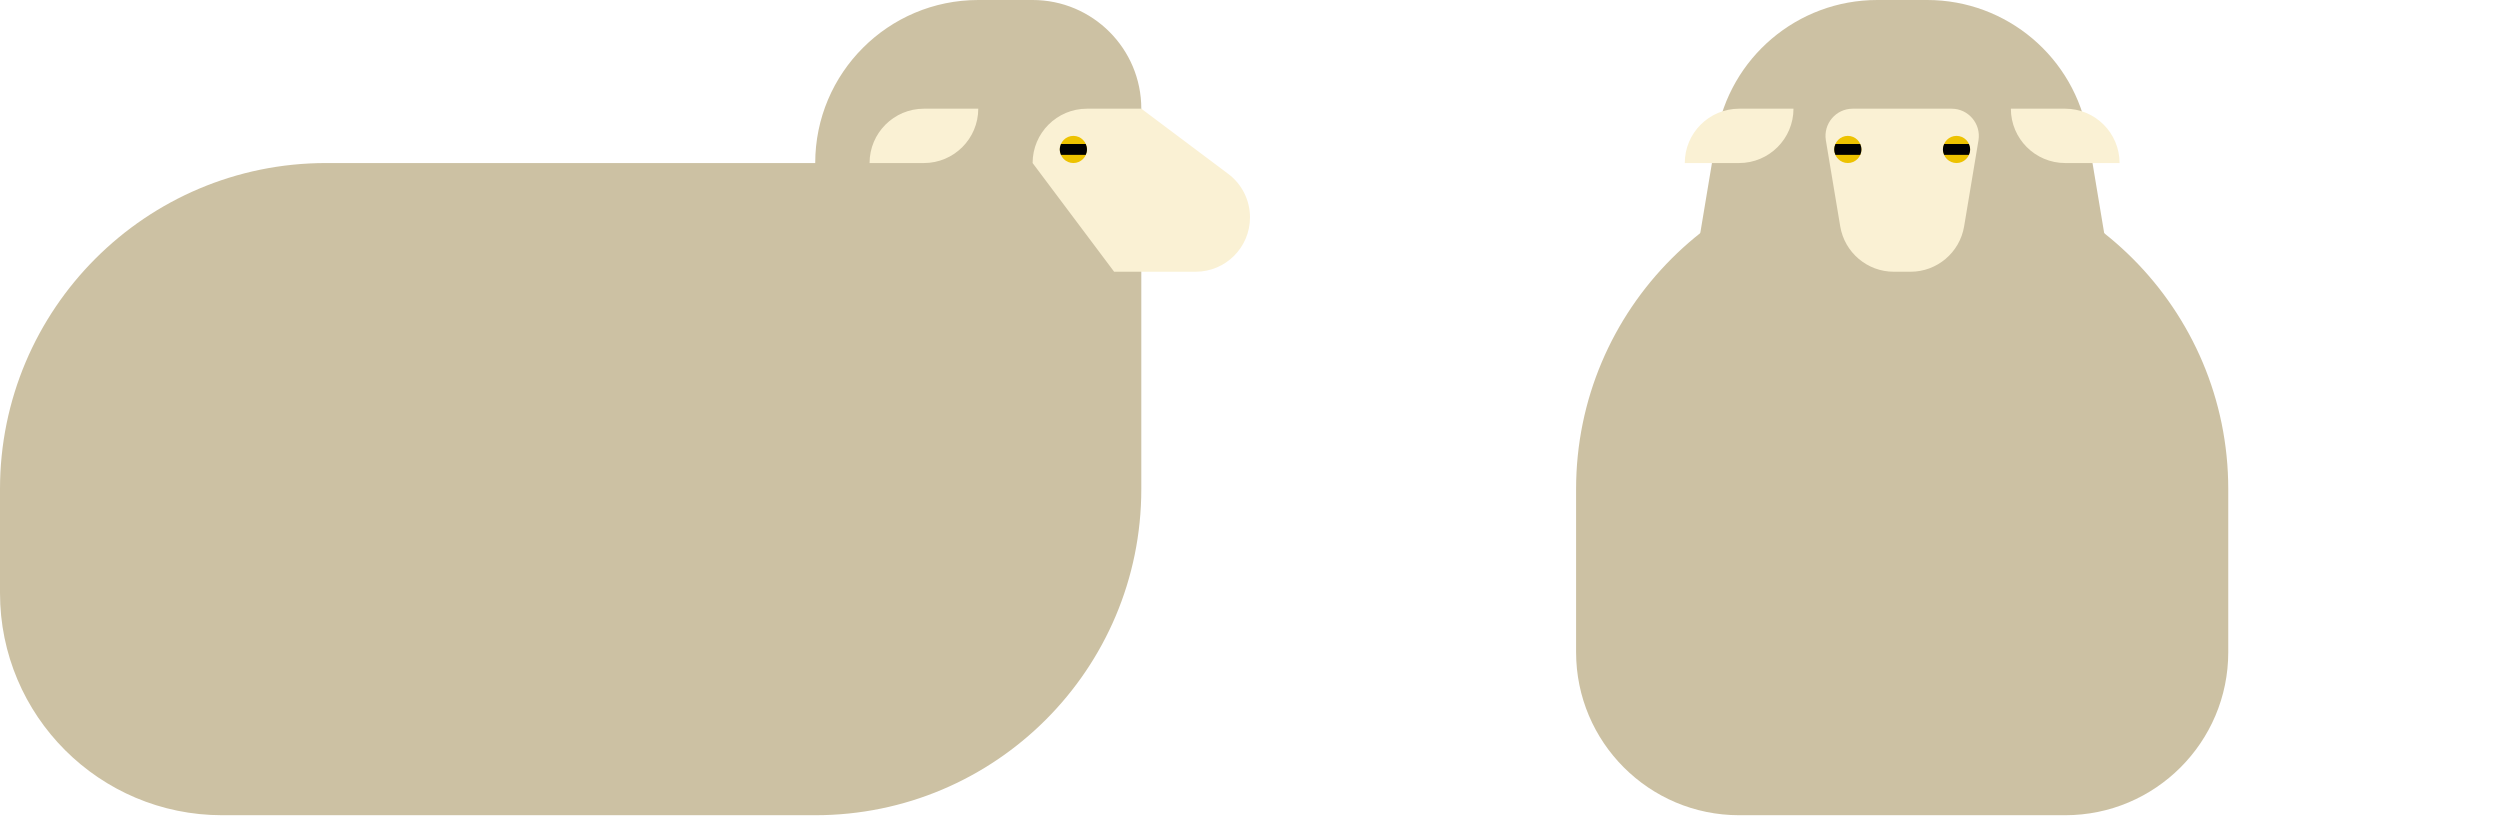
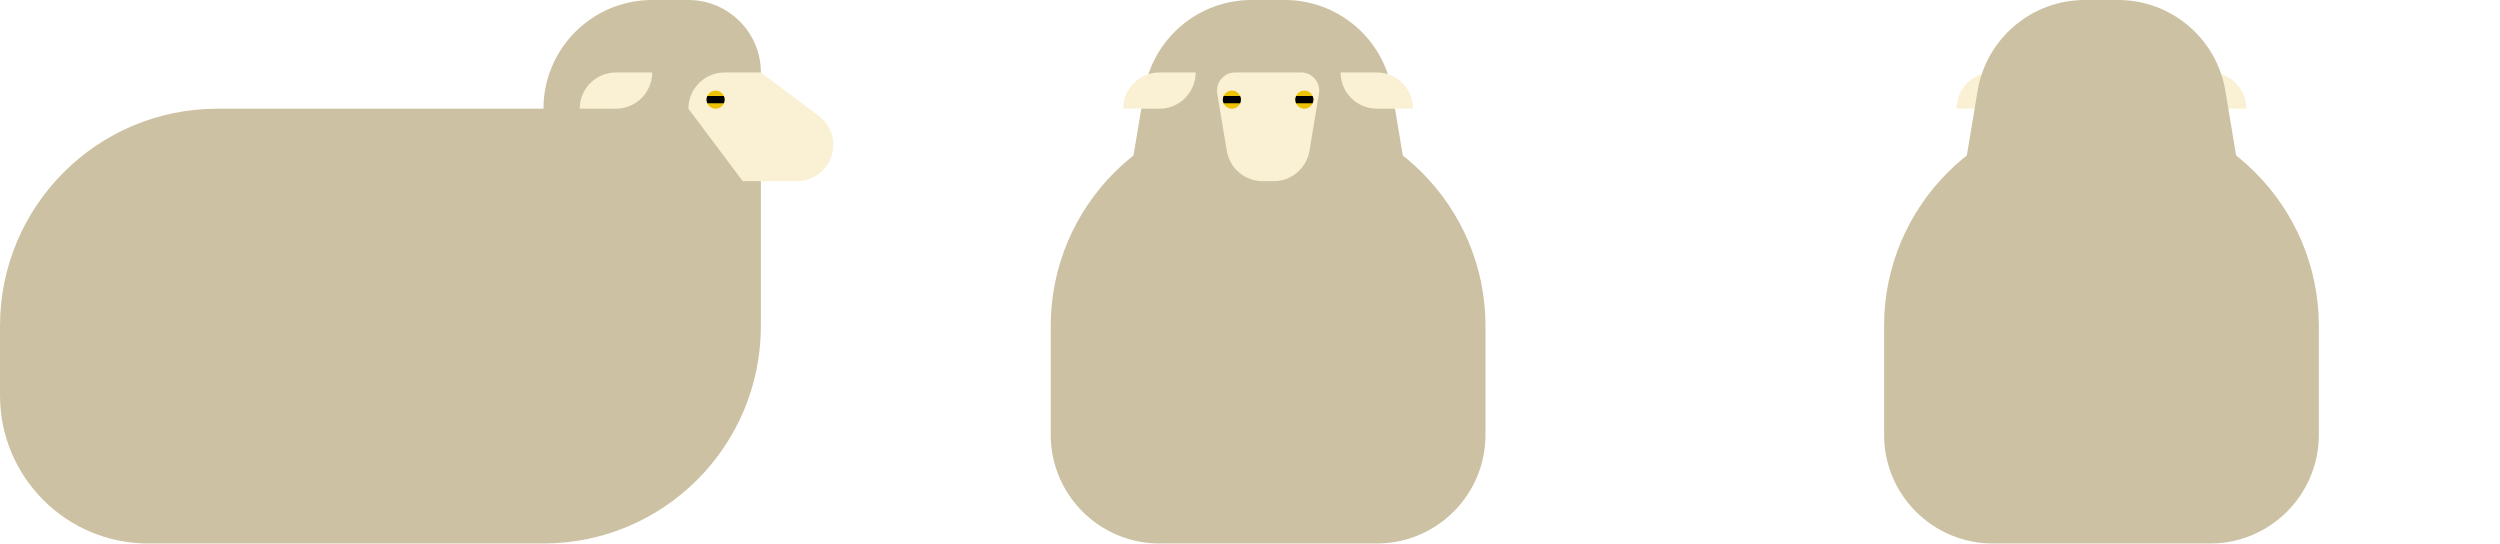
- <svg xmlns="http://www.w3.org/2000/svg" id="_레이어_2" data-name="레이어 2" viewBox="0 0 230 75">
+ <svg xmlns="http://www.w3.org/2000/svg" id="_레이어_2" data-name="레이어 2" viewBox="0 0 345 75">
  <defs>
    <style>
      .cls-1 {
        fill: #faf1d4;
      }

      .cls-2 {
        fill: #edc200;
      }

      .cls-3 {
        fill: none;
      }

      .cls-4 {
        fill: #ccc1a3;
      }
    </style>
  </defs>
  <g id="_레이어_1-2" data-name="레이어 1">
    <g>
      <path class="cls-4" d="M0,54.56v-9.56C0,28.43,13.43,15,30,15h45c0-8.28,6.72-15,15-15h5c5.52,0,10,4.48,10,10v35c0,16.57-13.43,30-30,30H20.44c-11.29,0-20.44-9.15-20.44-20.44Z" />
      <path class="cls-1" d="M105,10l8,6c1.26.94,2,2.43,2,4h0c0,2.76-2.24,5-5,5h-7.5s-7.5-10-7.5-10h0c0-2.76,2.24-5,5-5h5Z" />
      <circle class="cls-2" cx="98.75" cy="13.75" r="1.25" />
      <path d="M100,13.75c0,.18-.04.34-.11.5h-2.28c-.07-.16-.11-.32-.11-.5s.04-.34.11-.5h2.28c.07.16.11.32.11.5Z" />
      <path class="cls-1" d="M85,10h5c0,2.76-2.24,5-5,5h-5c0-2.76,2.24-5,5-5Z" />
      <rect class="cls-3" width="115" height="75" />
    </g>
    <g>
      <path class="cls-4" d="M195,30h-40l2.91-17.47c1.21-7.23,7.46-12.53,14.8-12.53h4.59c7.33,0,13.59,5.3,14.8,12.53l2.91,17.47Z" />
      <path class="cls-4" d="M175,15h0c16.56,0,30,13.44,30,30v15c0,8.28-6.72,15-15,15h-30c-8.28,0-15-6.72-15-15v-15c0-16.56,13.44-30,30-30Z" />
      <path class="cls-1" d="M175.76,25h-1.53c-2.44,0-4.53-1.77-4.93-4.18l-1.32-7.91c-.25-1.52.92-2.91,2.47-2.91h9.1c1.54,0,2.72,1.39,2.47,2.91l-1.32,7.91c-.4,2.41-2.49,4.18-4.93,4.18Z" />
      <circle class="cls-2" cx="170" cy="13.75" r="1.25" />
      <path d="M171.25,13.75c0,.18-.04.34-.11.5h-2.28c-.07-.16-.11-.32-.11-.5s.04-.34.11-.5h2.28c.07.16.11.32.11.5Z" />
      <circle class="cls-2" cx="180" cy="13.75" r="1.25" />
      <path d="M181.25,13.75c0,.18-.04.34-.11.5h-2.28c-.07-.16-.11-.32-.11-.5s.04-.34.11-.5h2.28c.07.16.11.32.11.5Z" />
      <path class="cls-1" d="M160,10h5c0,2.76-2.24,5-5,5h-5c0-2.76,2.24-5,5-5Z" />
      <path class="cls-1" d="M185,10h5c2.76,0,5,2.24,5,5h-5c-2.76,0-5-2.24-5-5h0Z" transform="translate(380 25) rotate(180)" />
      <rect class="cls-3" x="115" width="115" height="75" />
    </g>
+     <g>
+       <path class="cls-1" d="M275,10h5c0,2.76-2.24,5-5,5h-5c0-2.76,2.24-5,5-5Z" />
+       <path class="cls-1" d="M300,10h5c2.76,0,5,2.24,5,5h-5c-2.76,0-5-2.24-5-5h0Z" transform="translate(610 25) rotate(180)" />
+       <path class="cls-4" d="M310,30h-40l2.91-17.47c1.21-7.23,7.46-12.53,14.8-12.53h4.59c7.33,0,13.59,5.3,14.8,12.53l2.91,17.47Z" />
+       <path class="cls-4" d="M290,15h0c16.56,0,30,13.44,30,30v15c0,8.28-6.72,15-15,15h-30c-8.28,0-15-6.72-15-15v-15c0-16.56,13.44-30,30-30Z" />
+       <rect class="cls-3" x="230" width="115" height="75" />
+     </g>
  </g>
</svg>
